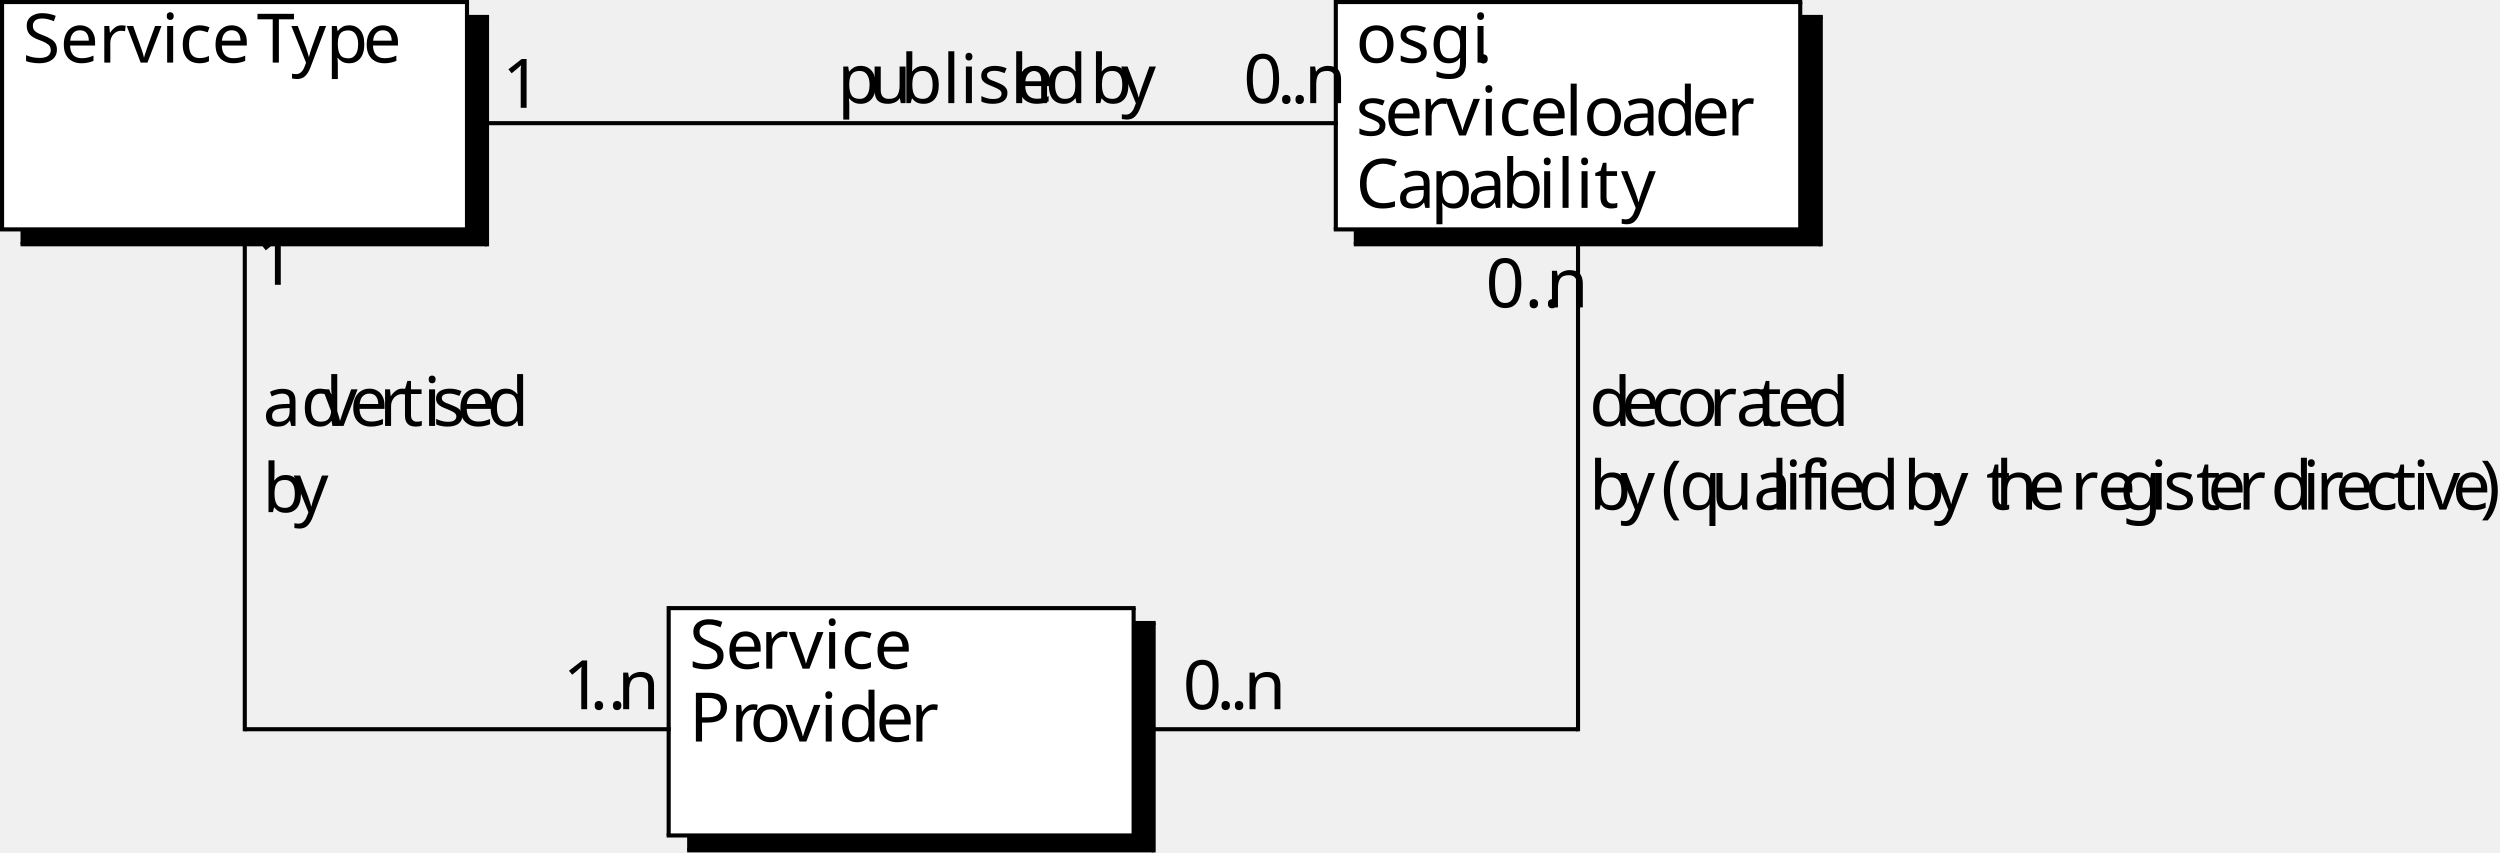
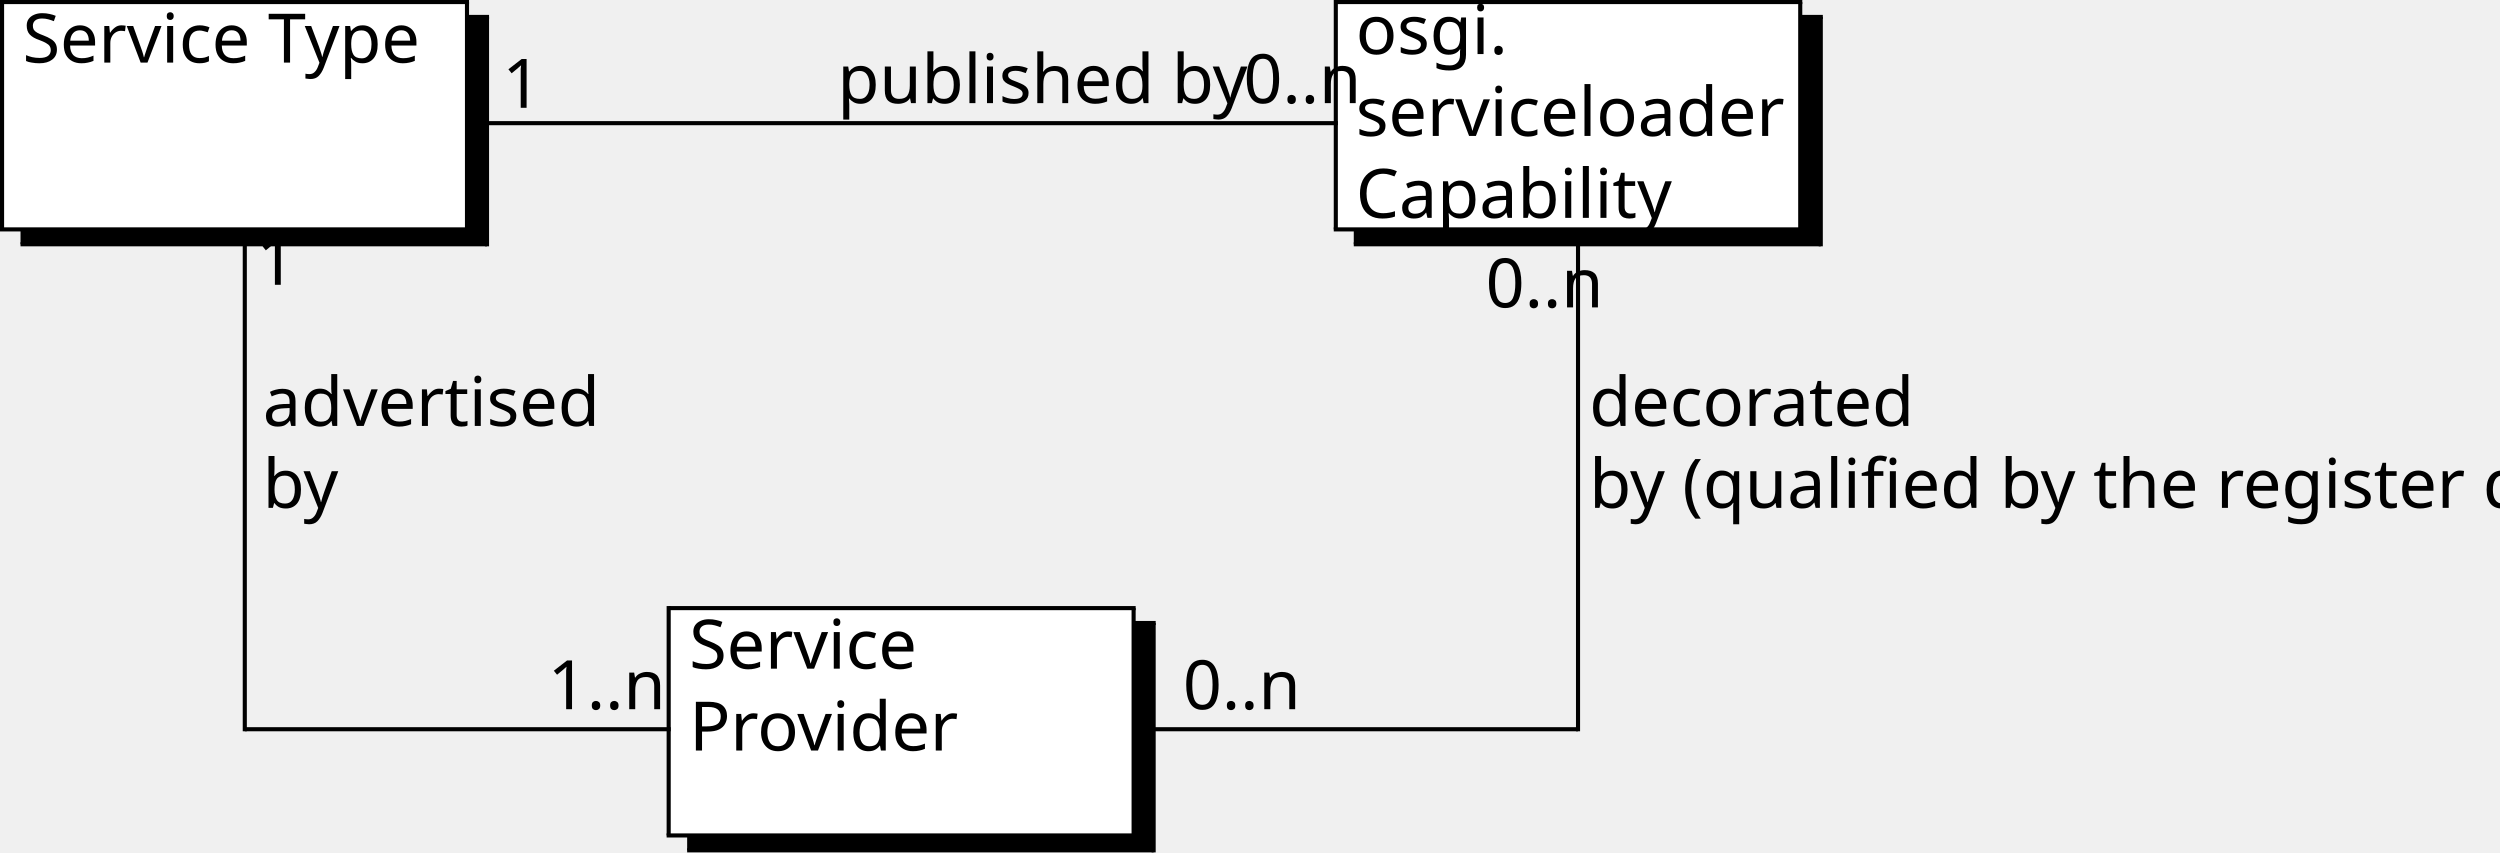
- <svg xmlns="http://www.w3.org/2000/svg" version="1.1" id="Layer_1" x="0px" y="0px" width="292.295px" height="99.66px" viewBox="0 0 292.295 99.66" style="enable-background:new 0 0 292.295 99.66;" xml:space="preserve">
+ <svg xmlns="http://www.w3.org/2000/svg" version="1.1" id="Layer_1" x="0px" y="0px" width="292.295px" height="99.66px" viewBox="0 0 292.295 99.66" enable-background="new 0 0 292.295 99.66" xml:space="preserve">
  <rect x="2.64" y="1.98" width="54.3" height="26.58" />
-   <rect x="2.64" y="1.74" width="54.54" height="0.48" />
+   <rect x="2.64" y="1.74" width="54.54" height="0.479" />
  <rect x="56.7" y="1.98" width="0.48" height="26.82" />
  <rect x="2.4" y="28.32" width="54.54" height="0.48" />
  <rect x="2.4" y="1.74" width="0.48" height="26.82" />
-   <rect x="0.24" y="0.24" style="fill:#FFFFFF;" width="54.36" height="26.58" />
+   <rect x="0.24" y="0.24" fill="#FFFFFF" width="54.36" height="26.58" />
  <rect x="0.24" width="54.6" height="0.48" />
  <rect x="54.36" y="0.24" width="0.48" height="26.82" />
  <rect y="26.58" width="54.6" height="0.48" />
  <rect width="0.48" height="26.82" />
-   <text transform="matrix(1 0 0 1 2.6401 7.3198)">
-     <tspan x="0" y="0" style="font-family:'ProductusSemibold'; font-size:7.98;">Service</tspan>
-     <tspan x="25.408" y="0" style="font-family:'ProductusSemibold'; font-size:7.98;"> </tspan>
-     <tspan x="27.387" y="0" style="font-family:'ProductusSemibold'; font-size:7.98;">T</tspan>
-     <tspan x="31.409" y="0" style="font-family:'ProductusSemibold'; font-size:7.98;">y</tspan>
-     <tspan x="35.486" y="0" style="font-family:'ProductusSemibold'; font-size:7.98;">p</tspan>
-     <tspan x="39.795" y="0" style="font-family:'ProductusSemibold'; font-size:7.98;">e</tspan>
-   </text>
-   <rect x="158.52" y="1.98" width="54.36" height="26.58" />
-   <rect x="158.52" y="1.74" width="54.601" height="0.48" />
+   <text transform="matrix(1 0 0 1 2.6401 7.3203)" font-family="'ProductusSemibold'" font-size="7.98">Service Type</text>
+   <rect x="158.521" y="1.98" width="54.359" height="26.58" />
+   <rect x="158.521" y="1.74" width="54.601" height="0.479" />
  <rect x="212.64" y="1.98" width="0.48" height="26.82" />
  <rect x="158.28" y="28.32" width="54.601" height="0.48" />
-   <rect x="158.28" y="1.74" width="0.48" height="26.82" />
-   <rect x="156.18" y="0.24" style="fill:#FFFFFF;" width="54.3" height="26.58" />
-   <rect x="156.18" width="54.54" height="0.48" />
-   <rect x="210.24" y="0.24" width="0.48" height="26.82" />
-   <rect x="155.94" y="26.58" width="54.54" height="0.48" />
-   <rect x="155.94" width="0.48" height="26.82" />
-   <text transform="matrix(1 0 0 1 158.52 7.3198)">
-     <tspan x="0" y="0" style="font-family:'ProductusSemibold'; font-size:7.98;">osgi</tspan>
-     <tspan x="13.861" y="0" style="font-family:'ProductusSemibold'; font-size:7.98;">.</tspan>
-   </text>
-   <text transform="matrix(1 0 0 1 158.52 15.8403)">
-     <tspan x="0" y="0" style="font-family:'ProductusSemibold'; font-size:7.98;">s</tspan>
-     <tspan x="3.359" y="0" style="font-family:'ProductusSemibold'; font-size:7.98;">e</tspan>
-     <tspan x="7.493" y="0" style="font-family:'ProductusSemibold'; font-size:7.98;">r</tspan>
-     <tspan x="10.445" y="0" style="font-family:'ProductusSemibold'; font-size:7.98;">v</tspan>
-     <tspan x="14.523" y="0" style="font-family:'ProductusSemibold'; font-size:7.98;">i</tspan>
-     <tspan x="16.662" y="0" style="font-family:'ProductusSemibold'; font-size:7.98;">c</tspan>
-     <tspan x="20.316" y="0" style="font-family:'ProductusSemibold'; font-size:7.98;">e</tspan>
-     <tspan x="24.45" y="0" style="font-family:'ProductusSemibold'; font-size:7.98;">l</tspan>
-     <tspan x="26.604" y="0" style="font-family:'ProductusSemibold'; font-size:7.98;">o</tspan>
-     <tspan x="30.978" y="0" style="font-family:'ProductusSemibold'; font-size:7.98;">a</tspan>
-     <tspan x="34.936" y="0" style="font-family:'ProductusSemibold'; font-size:7.98;">d</tspan>
-     <tspan x="39.229" y="0" style="font-family:'ProductusSemibold'; font-size:7.98;">e</tspan>
-     <tspan x="43.362" y="0" style="font-family:'ProductusSemibold'; font-size:7.98;">r</tspan>
-     <tspan x="46.314" y="0" style="font-family:'ProductusSemibold'; font-size:7.98;"> </tspan>
-   </text>
-   <text transform="matrix(1 0 0 1 158.52 24.3008)">
-     <tspan x="0" y="0" style="font-family:'ProductusSemibold'; font-size:7.98;">C</tspan>
-     <tspan x="4.796" y="0" style="font-family:'ProductusSemibold'; font-size:7.98;">a</tspan>
-     <tspan x="8.754" y="0" style="font-family:'ProductusSemibold'; font-size:7.98;">p</tspan>
-     <tspan x="13.071" y="0" style="font-family:'ProductusSemibold'; font-size:7.98;">a</tspan>
-     <tspan x="17.029" y="0" style="font-family:'ProductusSemibold'; font-size:7.98;">b</tspan>
-     <tspan x="21.347" y="0" style="font-family:'ProductusSemibold'; font-size:7.98;">i</tspan>
-     <tspan x="23.501" y="0" style="font-family:'ProductusSemibold'; font-size:7.98;">l</tspan>
-     <tspan x="25.719" y="0" style="font-family:'ProductusSemibold'; font-size:7.98;">i</tspan>
-     <tspan x="27.873" y="0" style="font-family:'ProductusSemibold'; font-size:7.98;">t</tspan>
-     <tspan x="30.993" y="0" style="font-family:'ProductusSemibold'; font-size:7.98;">y</tspan>
+   <rect x="158.28" y="1.74" width="0.479" height="26.82" />
+   <rect x="156.181" y="0.24" fill="#FFFFFF" width="54.299" height="26.58" />
+   <rect x="156.181" width="54.539" height="0.48" />
+   <rect x="210.24" y="0.24" width="0.479" height="26.82" />
+   <rect x="155.94" y="26.58" width="54.539" height="0.48" />
+   <rect x="155.94" width="0.479" height="26.82" />
+   <text transform="matrix(1 0 0 1 158.5205 6.3203)" enable-background="new    ">
+     <tspan x="0" y="0" font-family="'ProductusSemibold'" font-size="7.98">osgi.</tspan>
+     <tspan x="0" y="9.576" font-family="'ProductusSemibold'" font-size="7.98">serviceloader</tspan>
+     <tspan x="0" y="19.152" font-family="'ProductusSemibold'" font-size="7.98">Capability</tspan>
  </text>
  <rect x="80.58" y="72.84" width="54.3" height="26.58" />
  <rect x="80.58" y="72.6" width="54.541" height="0.48" />
  <rect x="134.64" y="72.84" width="0.48" height="26.82" />
  <rect x="80.34" y="99.18" width="54.54" height="0.48" />
  <rect x="80.34" y="72.6" width="0.48" height="26.82" />
-   <rect x="78.18" y="71.1" style="fill:#FFFFFF;" width="54.36" height="26.58" />
-   <rect x="78.18" y="70.86" width="54.6" height="0.48" />
+   <rect x="78.18" y="71.1" fill="#FFFFFF" width="54.36" height="26.58" />
+   <rect x="78.18" y="70.859" width="54.6" height="0.48" />
  <rect x="132.3" y="71.1" width="0.479" height="26.82" />
-   <rect x="77.94" y="97.44" width="54.601" height="0.48" />
-   <rect x="77.94" y="70.86" width="0.48" height="26.82" />
-   <text transform="matrix(1 0 0 1 80.5801 78.1802)">
-     <tspan x="0" y="0" style="font-family:'ProductusSemibold'; font-size:7.98;">S</tspan>
-     <tspan x="4.261" y="0" style="font-family:'ProductusSemibold'; font-size:7.98;">e</tspan>
-     <tspan x="8.339" y="0" style="font-family:'ProductusSemibold'; font-size:7.98;">rvice</tspan>
-     <tspan x="25.352" y="0" style="font-family:'ProductusSemibold'; font-size:7.98;"> </tspan>
-   </text>
-   <text transform="matrix(1 0 0 1 80.5801 86.7002)">
-     <tspan x="0" y="0" style="font-family:'ProductusSemibold'; font-size:7.98;">Pr</tspan>
-     <tspan x="7.078" y="0" style="font-family:'ProductusSemibold'; font-size:7.98;">o</tspan>
-     <tspan x="11.276" y="0" style="font-family:'ProductusSemibold'; font-size:7.98;">v</tspan>
-     <tspan x="15.29" y="0" style="font-family:'ProductusSemibold'; font-size:7.98;">i</tspan>
-     <tspan x="17.428" y="0" style="font-family:'ProductusSemibold'; font-size:7.98;">d</tspan>
-     <tspan x="21.801" y="0" style="font-family:'ProductusSemibold'; font-size:7.98;">e</tspan>
-     <tspan x="25.894" y="0" style="font-family:'ProductusSemibold'; font-size:7.98;">r</tspan>
+   <rect x="77.94" y="97.439" width="54.601" height="0.48" />
+   <rect x="77.94" y="70.859" width="0.48" height="26.82" />
+   <text transform="matrix(1 0 0 1 80.5801 78.1797)" enable-background="new    ">
+     <tspan x="0" y="0" font-family="'ProductusSemibold'" font-size="7.98">Service</tspan>
+     <tspan x="0" y="9.576" font-family="'ProductusSemibold'" font-size="7.98">Provider</tspan>
  </text>
  <rect x="56.7" y="14.16" width="0.24" height="0.48" />
  <rect x="56.94" y="14.16" width="99.48" height="0.48" />
  <rect x="28.38" y="28.32" width="0.48" height="57.18" />
  <rect x="28.62" y="85.02" width="49.8" height="0.48" />
  <rect x="184.26" y="28.32" width="0.479" height="57.18" />
  <rect x="134.64" y="85.02" width="49.86" height="0.48" />
-   <text transform="matrix(1 0 0 1 30.7202 49.8003)">
-     <tspan x="0" y="0" style="font-family:'ProductusBook'; font-size:7.98;">ad</tspan>
-     <tspan x="7.022" y="0" style="font-family:'ProductusBook'; font-size:7.98;">v</tspan>
-     <tspan x="10.143" y="0" style="font-family:'ProductusBook'; font-size:7.98;">e</tspan>
-     <tspan x="13.63" y="0" style="font-family:'ProductusBook'; font-size:7.98;">r</tspan>
-     <tspan x="15.896" y="0" style="font-family:'ProductusBook'; font-size:7.98;">ti</tspan>
-     <tspan x="19.854" y="0" style="font-family:'ProductusBook'; font-size:7.98;">s</tspan>
-     <tspan x="22.671" y="0" style="font-family:'ProductusBook'; font-size:7.98;">e</tspan>
-     <tspan x="26.206" y="0" style="font-family:'ProductusBook'; font-size:7.98;">d</tspan>
+   <text transform="matrix(1 0 0 1 30.7202 49.8008)" enable-background="new    ">
+     <tspan x="0" y="0" font-family="'ProductusBook'" font-size="7.98">advertised</tspan>
+     <tspan x="0" y="9.576" font-family="'ProductusBook'" font-size="7.98">by</tspan>
  </text>
-   <text transform="matrix(1 0 0 1 30.7202 59.8804)">
-     <tspan x="0" y="0" style="font-family:'ProductusBook'; font-size:7.98;">b</tspan>
-     <tspan x="3.607" y="0" style="font-family:'ProductusBook'; font-size:7.98;">y</tspan>
+   <text transform="matrix(1 0 0 1 185.8193 49.8008)" enable-background="new    ">
+     <tspan x="0" y="0" font-family="'ProductusBook'" font-size="7.98">decorated</tspan>
+     <tspan x="0" y="9.576" font-family="'ProductusBook'" font-size="7.98">by (qualified by the register directive)</tspan>
  </text>
-   <text transform="matrix(1 0 0 1 185.8198 49.8003)">
-     <tspan x="0" y="0" style="font-family:'ProductusBook'; font-size:7.98;">d</tspan>
-     <tspan x="3.719" y="0" style="font-family:'ProductusBook'; font-size:7.98;">e</tspan>
-     <tspan x="7.206" y="0" style="font-family:'ProductusBook'; font-size:7.98;">c</tspan>
-     <tspan x="10.206" y="0" style="font-family:'ProductusBook'; font-size:7.98;">o</tspan>
-     <tspan x="13.989" y="0" style="font-family:'ProductusBook'; font-size:7.98;">ra</tspan>
-     <tspan x="19.614" y="0" style="font-family:'ProductusBook'; font-size:7.98;">t</tspan>
-     <tspan x="21.961" y="0" style="font-family:'ProductusBook'; font-size:7.98;">e</tspan>
-     <tspan x="25.496" y="0" style="font-family:'ProductusBook'; font-size:7.98;">d</tspan>
-   </text>
-   <text transform="matrix(1 0 0 1 185.8198 59.5806)">
-     <tspan x="0" y="0" style="font-family:'ProductusBook'; font-size:7.98;">b</tspan>
-     <tspan x="3.606" y="0" style="font-family:'ProductusBook'; font-size:7.98;">y</tspan>
-     <tspan x="6.791" y="0" style="font-family:'ProductusBook'; font-size:7.98;"> </tspan>
-     <tspan x="8.402" y="0" style="font-family:'ProductusBook'; font-size:7.98;">(</tspan>
-     <tspan x="10.51" y="0" style="font-family:'ProductusBook'; font-size:7.98;">q</tspan>
-     <tspan x="14.229" y="0" style="font-family:'ProductusBook'; font-size:7.98;">ua</tspan>
-     <tspan x="21.202" y="0" style="font-family:'ProductusBook'; font-size:7.98;">l</tspan>
-     <tspan x="22.822" y="0" style="font-family:'ProductusBook'; font-size:7.98;">i</tspan>
-     <tspan x="24.387" y="0" style="font-family:'ProductusBook'; font-size:7.98;">f</tspan>
-     <tspan x="26.31" y="0" style="font-family:'ProductusBook'; font-size:7.98;">i</tspan>
-     <tspan x="27.874" y="0" style="font-family:'ProductusBook'; font-size:7.98;">e</tspan>
-     <tspan x="31.369" y="0" style="font-family:'ProductusBook'; font-size:7.98;">d</tspan>
-     <tspan x="35.088" y="0" style="font-family:'ProductusBook'; font-size:7.98;"> </tspan>
-     <tspan x="36.699" y="0" style="font-family:'ProductusBook'; font-size:7.98;">b</tspan>
-     <tspan x="40.242" y="0" style="font-family:'ProductusBook'; font-size:7.98;">y t</tspan>
-     <tspan x="47.48" y="0" style="font-family:'ProductusBook'; font-size:7.98;">h</tspan>
-     <tspan x="51.143" y="0" style="font-family:'ProductusBook'; font-size:7.98;">e</tspan>
-     <tspan x="54.638" y="0" style="font-family:'ProductusBook'; font-size:7.98;"> </tspan>
-     <tspan x="56.258" y="0" style="font-family:'ProductusBook'; font-size:7.98;">re</tspan>
-     <tspan x="62.012" y="0" style="font-family:'ProductusBook'; font-size:7.98;">g</tspan>
-     <tspan x="65.547" y="0" style="font-family:'ProductusBook'; font-size:7.98;">i</tspan>
-     <tspan x="67.11" y="0" style="font-family:'ProductusBook'; font-size:7.98;">st</tspan>
-     <tspan x="72.29" y="0" style="font-family:'ProductusBook'; font-size:7.98;">e</tspan>
-     <tspan x="75.824" y="0" style="font-family:'ProductusBook'; font-size:7.98;">r</tspan>
-     <tspan x="78.099" y="0" style="font-family:'ProductusBook'; font-size:7.98;"> </tspan>
-     <tspan x="79.663" y="0" style="font-family:'ProductusBook'; font-size:7.98;">d</tspan>
-     <tspan x="83.382" y="0" style="font-family:'ProductusBook'; font-size:7.98;">i</tspan>
-     <tspan x="84.945" y="0" style="font-family:'ProductusBook'; font-size:7.98;">r</tspan>
-     <tspan x="87.204" y="0" style="font-family:'ProductusBook'; font-size:7.98;">e</tspan>
-     <tspan x="90.739" y="0" style="font-family:'ProductusBook'; font-size:7.98;">c</tspan>
-     <tspan x="93.819" y="0" style="font-family:'ProductusBook'; font-size:7.98;">t</tspan>
-     <tspan x="96.213" y="0" style="font-family:'ProductusBook'; font-size:7.98;">i</tspan>
-     <tspan x="97.77" y="0" style="font-family:'ProductusBook'; font-size:7.98;">v</tspan>
-     <tspan x="100.89" y="0" style="font-family:'ProductusBook'; font-size:7.98;">e</tspan>
-     <tspan x="104.138" y="0" style="font-family:'ProductusBook'; font-size:7.98;">)</tspan>
-   </text>
-   <text transform="matrix(1 0 0 1 97.9204 12.0601)">
-     <tspan x="0" y="0" style="font-family:'ProductusBook'; font-size:7.98;">p</tspan>
-     <tspan x="3.711" y="0" style="font-family:'ProductusBook'; font-size:7.98;">u</tspan>
-     <tspan x="7.373" y="0" style="font-family:'ProductusBook'; font-size:7.98;">blish</tspan>
-     <tspan x="20.779" y="0" style="font-family:'ProductusBook'; font-size:7.98;">e</tspan>
-     <tspan x="24.267" y="0" style="font-family:'ProductusBook'; font-size:7.98;">d</tspan>
-     <tspan x="27.978" y="0" style="font-family:'ProductusBook'; font-size:7.98;"> </tspan>
-     <tspan x="29.542" y="0" style="font-family:'ProductusBook'; font-size:7.98;">b</tspan>
-     <tspan x="33.148" y="0" style="font-family:'ProductusBook'; font-size:7.98;">y</tspan>
-   </text>
-   <text transform="matrix(1 0 0 1 30.0005 33.3008)" style="font-family:'ProductusBook'; font-size:7.98;">1</text>
-   <text transform="matrix(1 0 0 1 65.8203 82.9204)">
-     <tspan x="0" y="0" style="font-family:'ProductusBook'; font-size:7.98;">1</tspan>
-     <tspan x="3.128" y="0" style="font-family:'ProductusBook'; font-size:7.98;">..</tspan>
-     <tspan x="6.368" y="0" style="font-family:'ProductusBook'; font-size:7.98; letter-spacing:62;">n</tspan>
-     <tspan x="72.482" y="0" style="font-family:'ProductusBook'; font-size:7.98;">0</tspan>
-     <tspan x="76.417" y="0" style="font-family:'ProductusBook'; font-size:7.98;">.</tspan>
-     <tspan x="77.98" y="0" style="font-family:'ProductusBook'; font-size:7.98;">.</tspan>
-     <tspan x="79.6" y="0" style="font-family:'ProductusBook'; font-size:7.98;">n</tspan>
-   </text>
-   <text transform="matrix(1 0 0 1 173.7007 35.9404)">
-     <tspan x="0" y="0" style="font-family:'ProductusBook'; font-size:7.98;">0..</tspan>
-     <tspan x="7.078" y="0" style="font-family:'ProductusBook'; font-size:7.98;">n</tspan>
-   </text>
-   <text transform="matrix(1 0 0 1 145.3804 12.0601)">
-     <tspan x="0" y="0" style="font-family:'ProductusBook'; font-size:7.98;">0</tspan>
-     <tspan x="3.942" y="0" style="font-family:'ProductusBook'; font-size:7.98;">.</tspan>
-     <tspan x="5.506" y="0" style="font-family:'ProductusBook'; font-size:7.98;">.</tspan>
-     <tspan x="7.134" y="0" style="font-family:'ProductusBook'; font-size:7.98;">n</tspan>
-   </text>
-   <text transform="matrix(1 0 0 1 58.7402 12.6006)" style="font-family:'ProductusBook'; font-size:7.98;">1</text>
+   <text transform="matrix(1 0 0 1 97.9204 12.0605)" font-family="'ProductusBook'" font-size="7.98">published by</text>
+   <text transform="matrix(1 0 0 1 30.0005 33.3008)" font-family="'ProductusBook'" font-size="7.98">1</text>
+   <text transform="matrix(1 0 0 1 138.3022 82.9199)" font-family="'ProductusBook'" font-size="7.98">0..n</text>
+   <text transform="matrix(1 0 0 1 173.7002 35.9404)" font-family="'ProductusBook'" font-size="7.98">0..n</text>
+   <text transform="matrix(1 0 0 1 145.3804 12.0605)" font-family="'ProductusBook'" font-size="7.98">0..n</text>
+   <text transform="matrix(1 0 0 1 58.7402 12.6006)" font-family="'ProductusBook'" font-size="7.98">1</text>
+   <text transform="matrix(1 0 0 1 64.0522 82.9199)" font-family="'ProductusBook'" font-size="7.98">1..n</text>
</svg>
